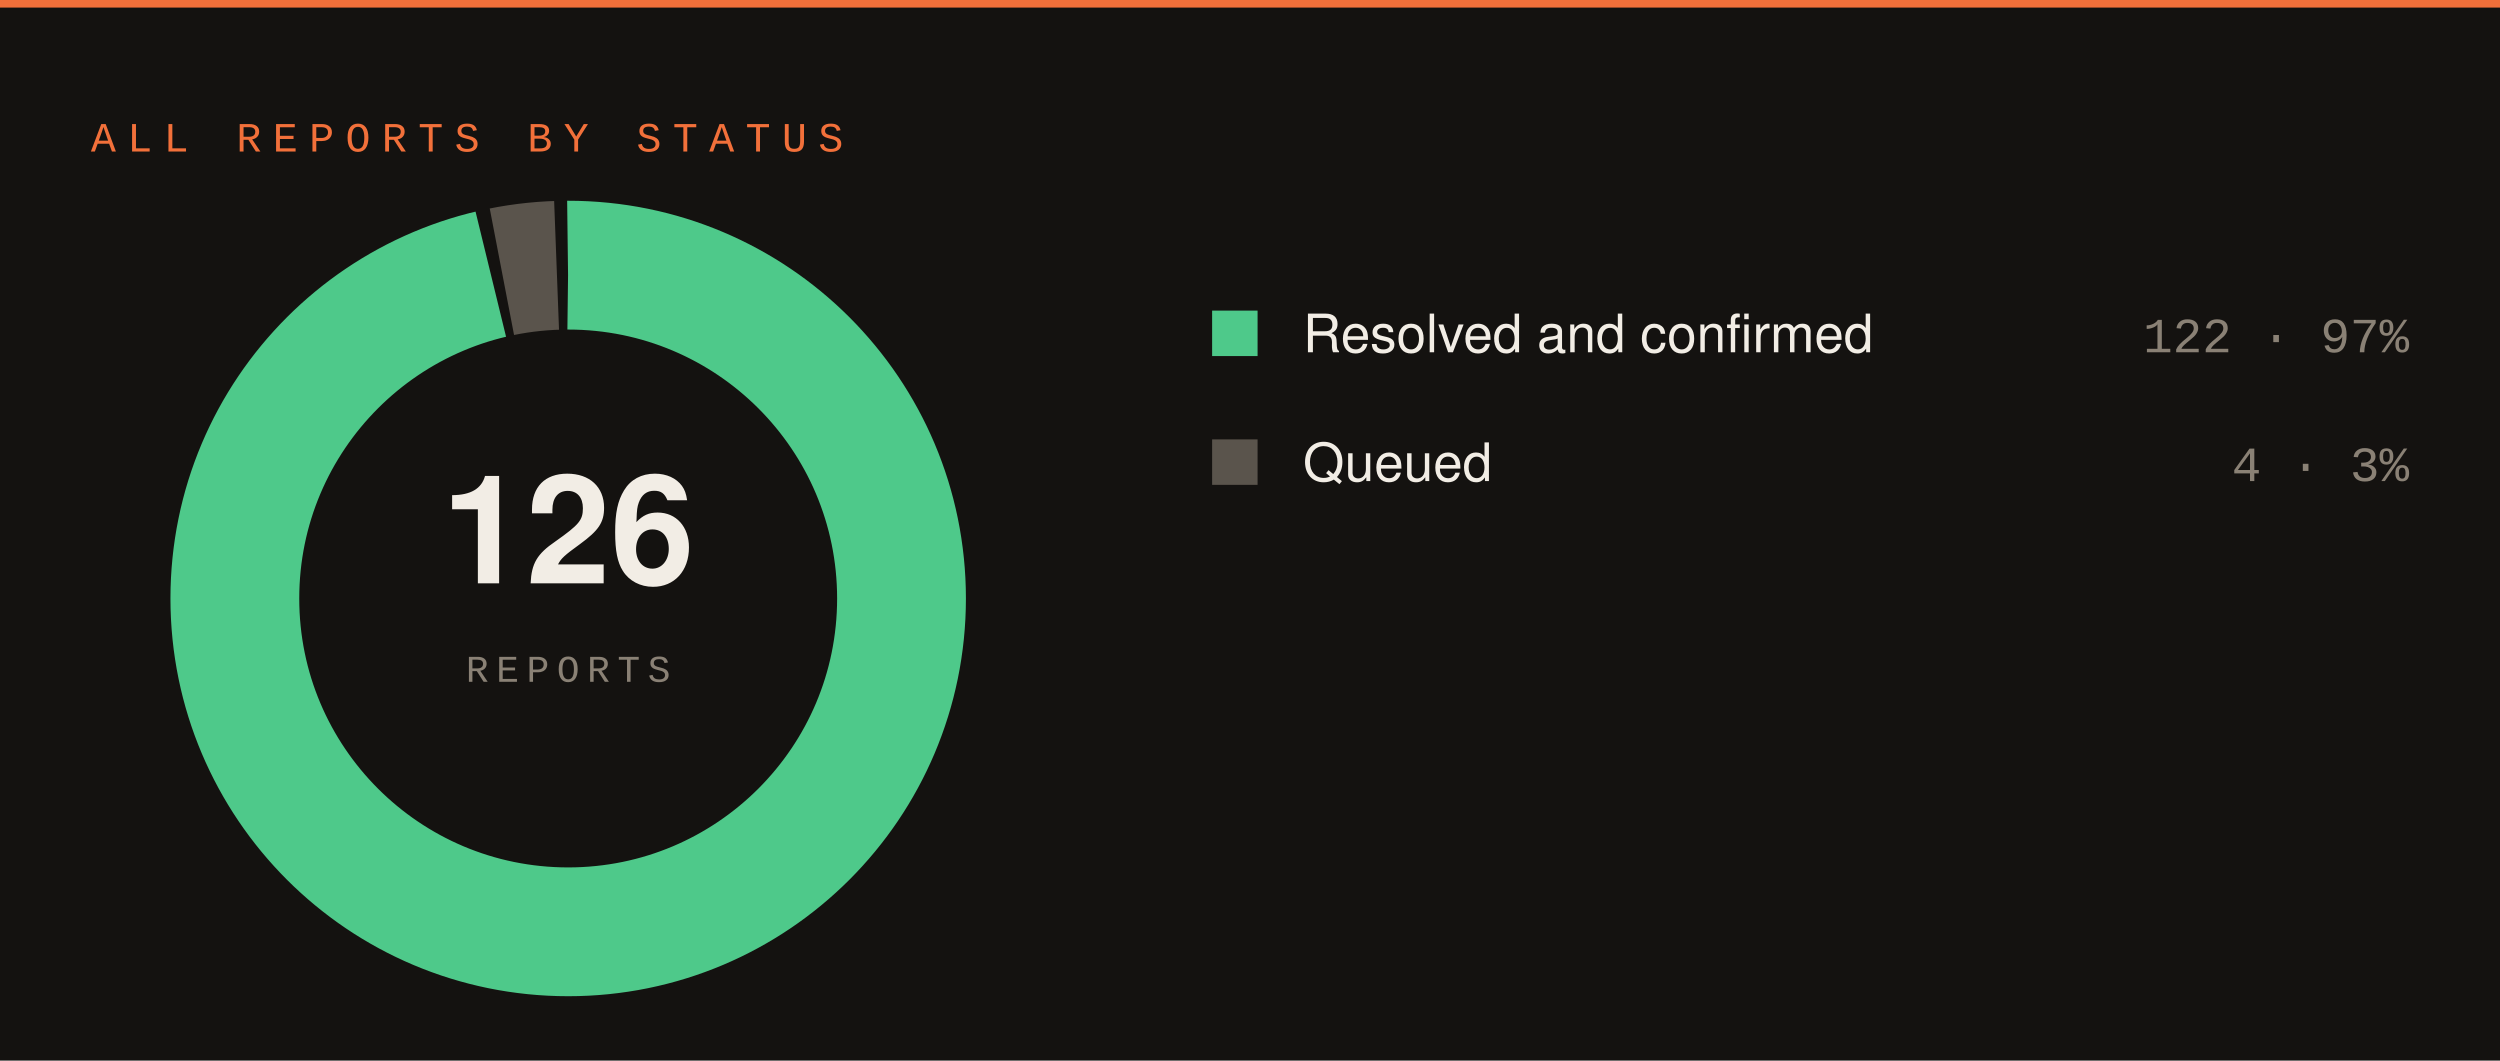
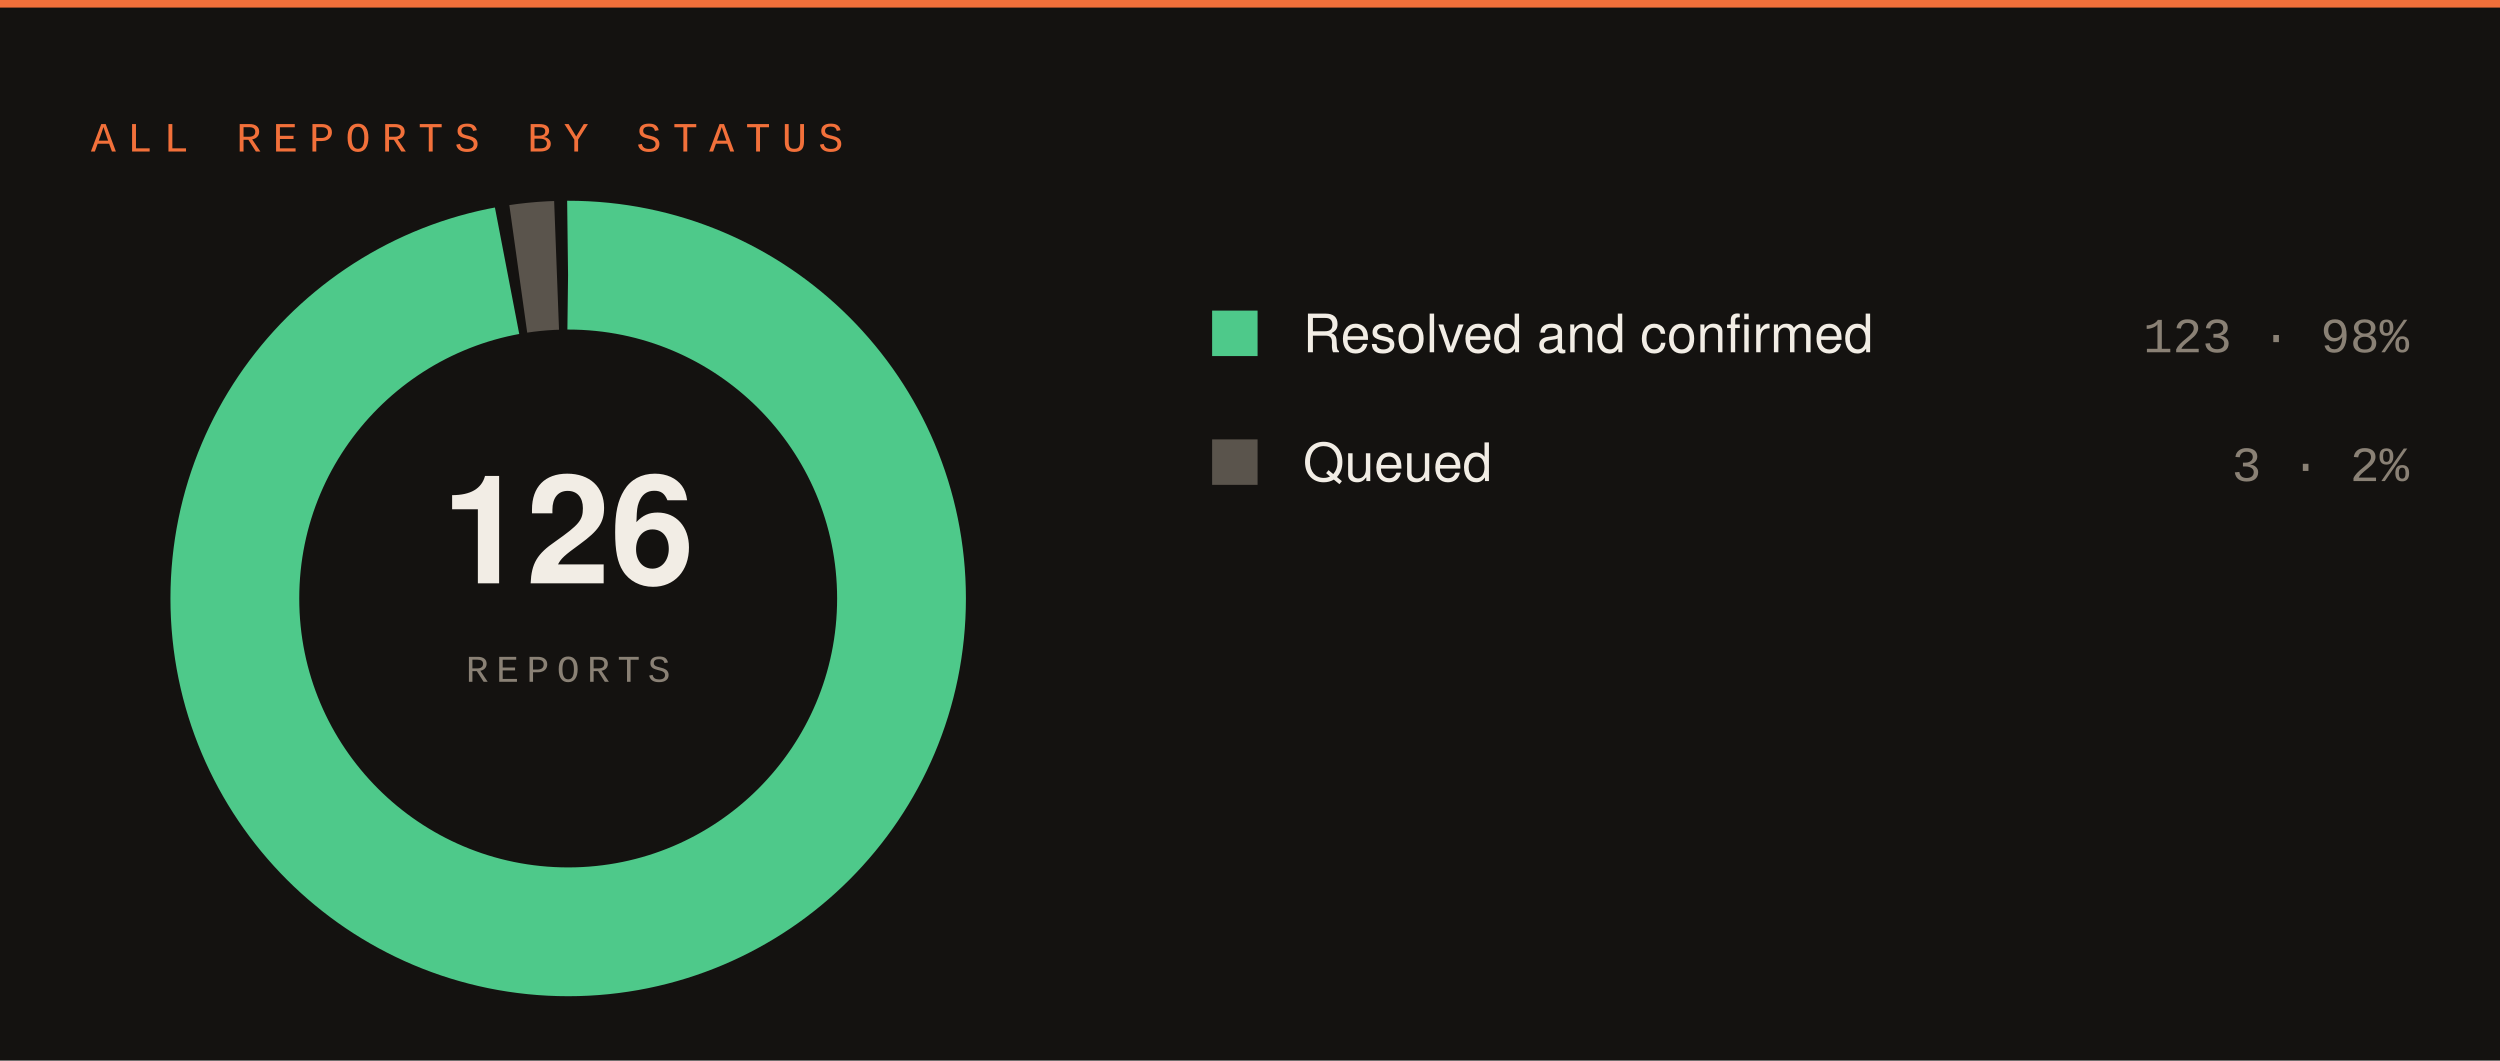
<svg xmlns="http://www.w3.org/2000/svg" width="660" height="280" viewBox="0 0 660 280">
  <rect width="660" height="280" fill="#141210" />
  <rect x="0" y="0" width="660" height="2" fill="#f2703a" />
  <text x="24" y="40" font-family="SFMono-Regular,Consolas,Liberation Mono,monospace" font-size="11" letter-spacing="3" fill="#f2703a">ALL REPORTS BY STATUS</text>
-   <circle cx="150" cy="158" r="88" fill="none" stroke="#4ec98a" stroke-width="34" stroke-dasharray="532.37 20.55" stroke-dashoffset="-0.00" transform="rotate(-90 150 158)" />
-   <circle cx="150" cy="158" r="88" fill="none" stroke="#5a544c" stroke-width="34" stroke-dasharray="14.55 538.37" stroke-dashoffset="-535.37" transform="rotate(-90 150 158)" />
+   <circle cx="150" cy="158" r="88" fill="none" stroke="#4ec98a" stroke-width="34" stroke-dasharray="536.76 16.16" stroke-dashoffset="-0.00" transform="rotate(-90 150 158)" />
+   <circle cx="150" cy="158" r="88" fill="none" stroke="#5a544c" stroke-width="34" stroke-dasharray="10.16 542.76" stroke-dashoffset="-539.76" transform="rotate(-90 150 158)" />
  <text x="150" y="154" font-family="-apple-system,Segoe UI,Helvetica,Arial,sans-serif" font-size="40" font-weight="700" fill="#f2ede5" text-anchor="middle">126</text>
  <text x="150" y="180" font-family="SFMono-Regular,Consolas,Liberation Mono,monospace" font-size="10" letter-spacing="2" fill="#8a8175" text-anchor="middle">REPORTS</text>
  <rect x="320" y="82" width="12" height="12" fill="#4ec98a" />
  <text x="344" y="93" font-family="-apple-system,Segoe UI,Helvetica,Arial,sans-serif" font-size="14" fill="#f2ede5">Resolved and confirmed</text>
-   <text x="636" y="93" font-family="SFMono-Regular,Consolas,Liberation Mono,monospace" font-size="13" fill="#8a8175" text-anchor="end">122 · 97%</text>
+   <text x="636" y="93" font-family="SFMono-Regular,Consolas,Liberation Mono,monospace" font-size="13" fill="#8a8175" text-anchor="end">123 · 98%</text>
  <rect x="320" y="116" width="12" height="12" fill="#5a544c" />
  <text x="344" y="127" font-family="-apple-system,Segoe UI,Helvetica,Arial,sans-serif" font-size="14" fill="#f2ede5">Queued</text>
-   <text x="636" y="127" font-family="SFMono-Regular,Consolas,Liberation Mono,monospace" font-size="13" fill="#8a8175" text-anchor="end">4 · 3%</text>
+   <text x="636" y="127" font-family="SFMono-Regular,Consolas,Liberation Mono,monospace" font-size="13" fill="#8a8175" text-anchor="end">3 · 2%</text>
</svg>
